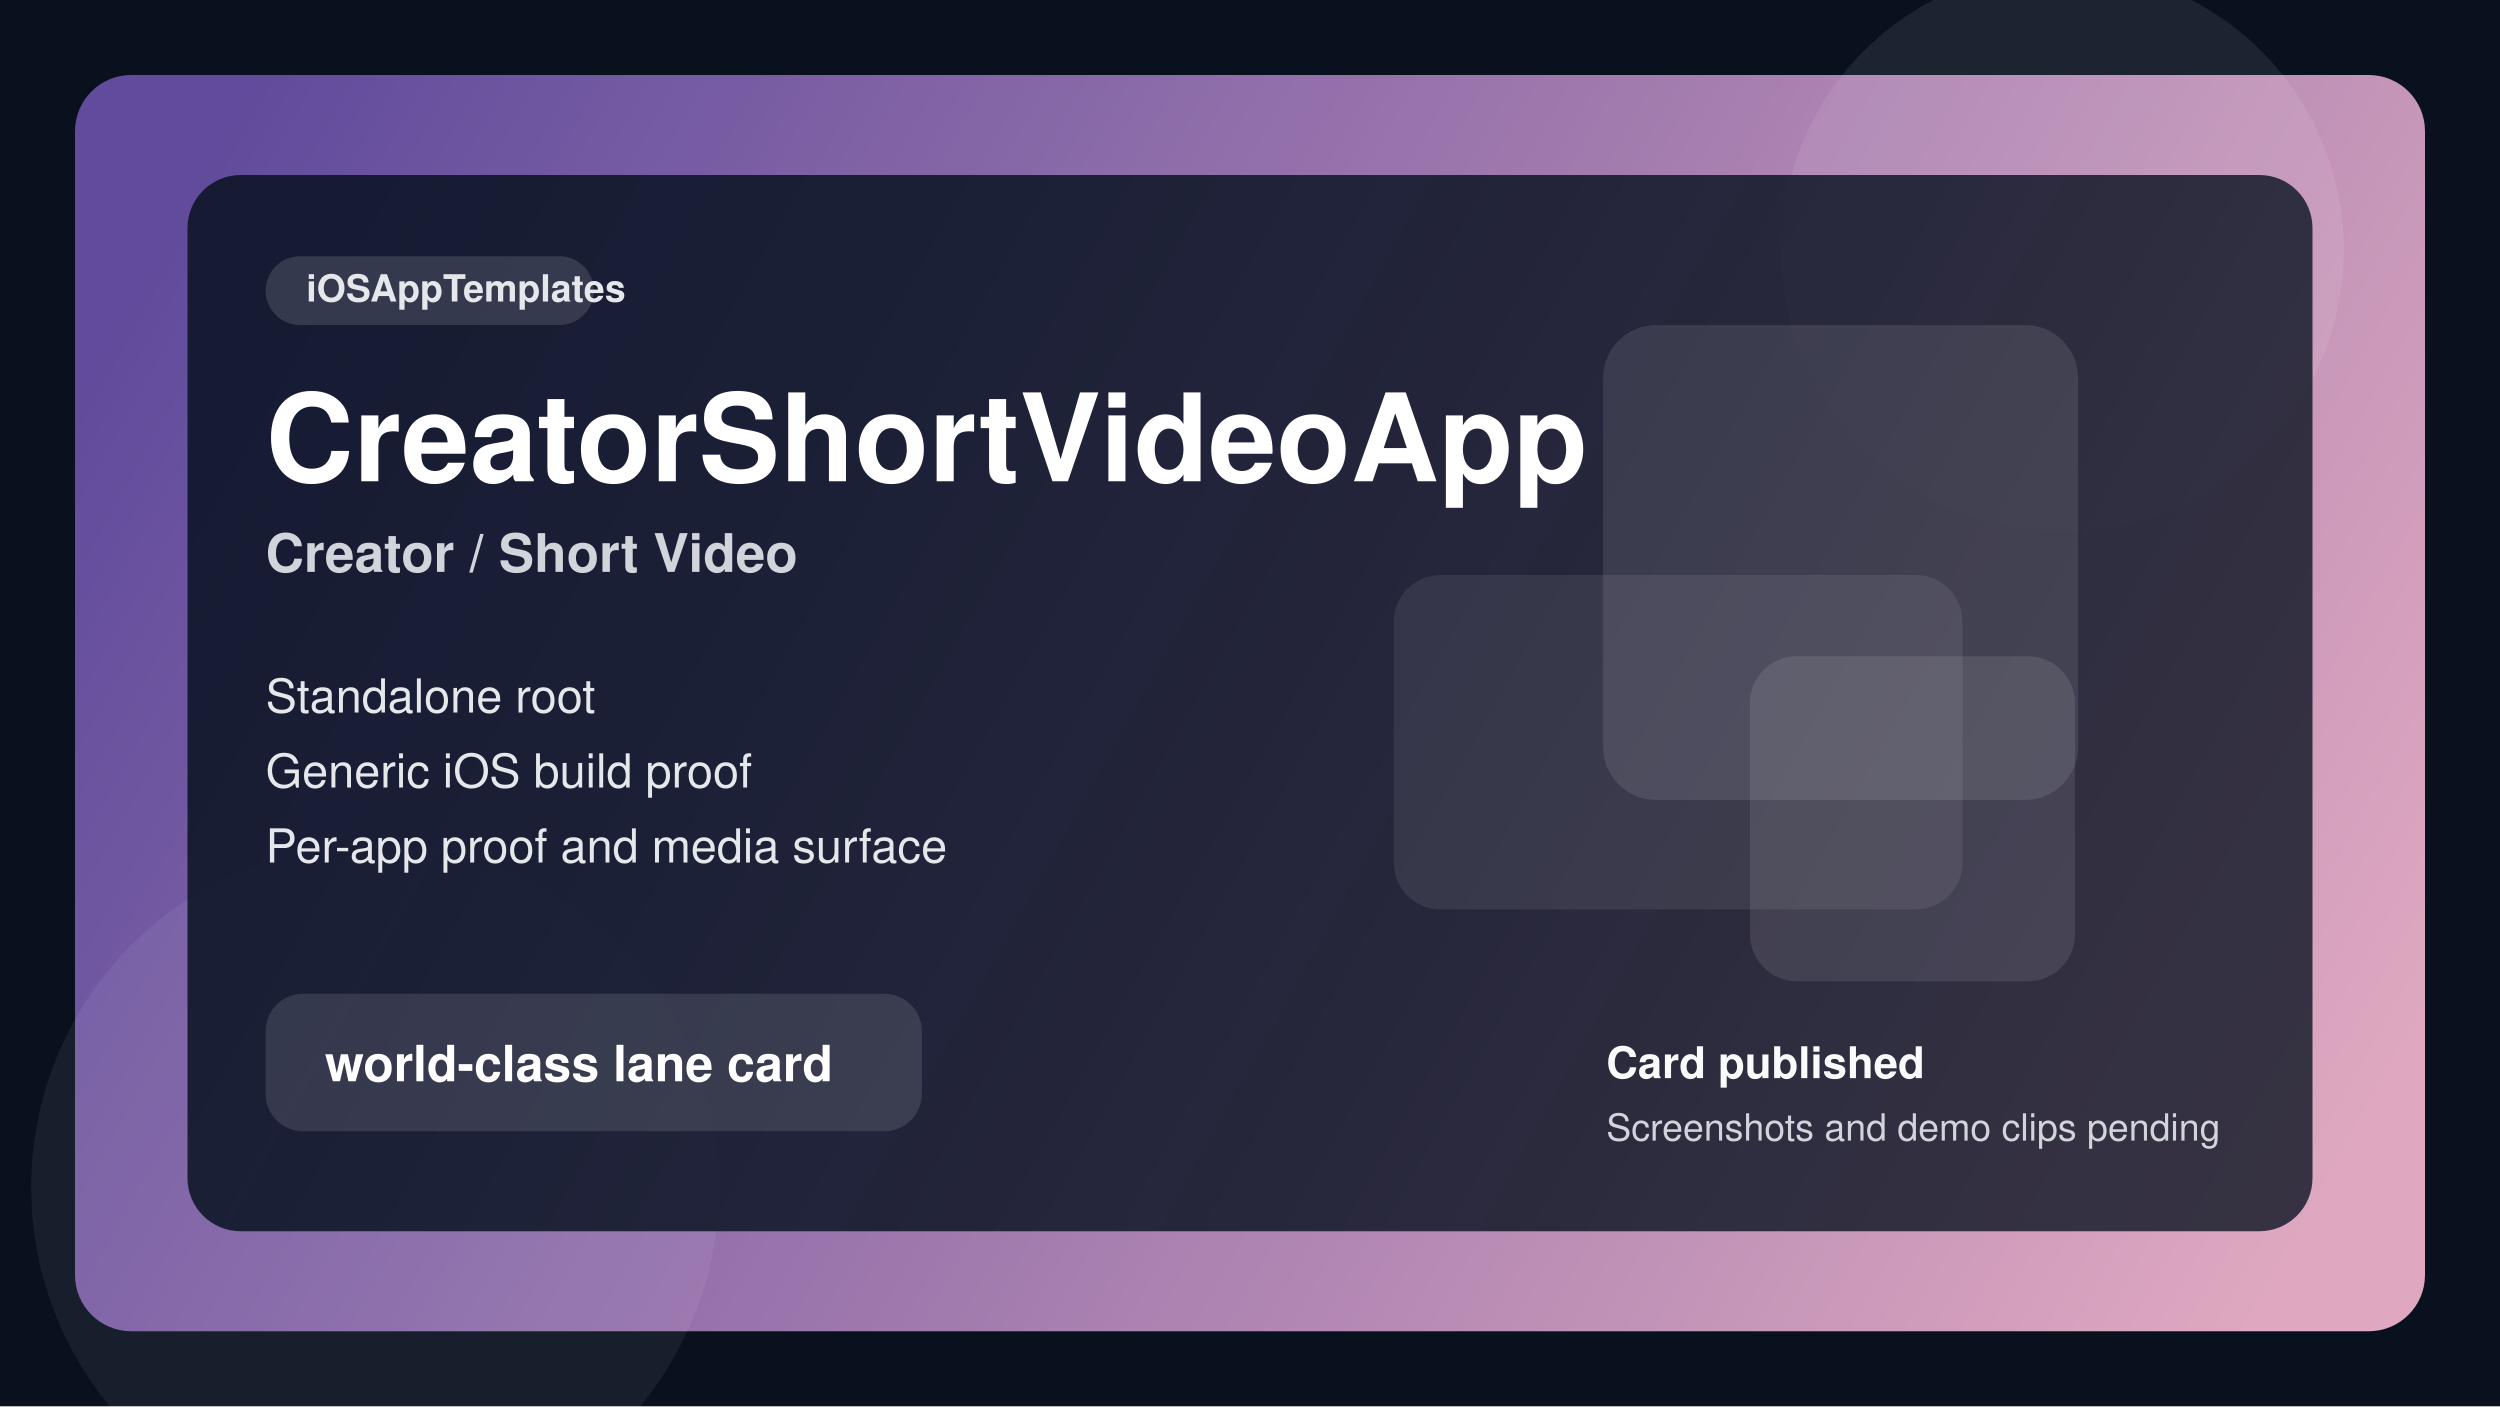
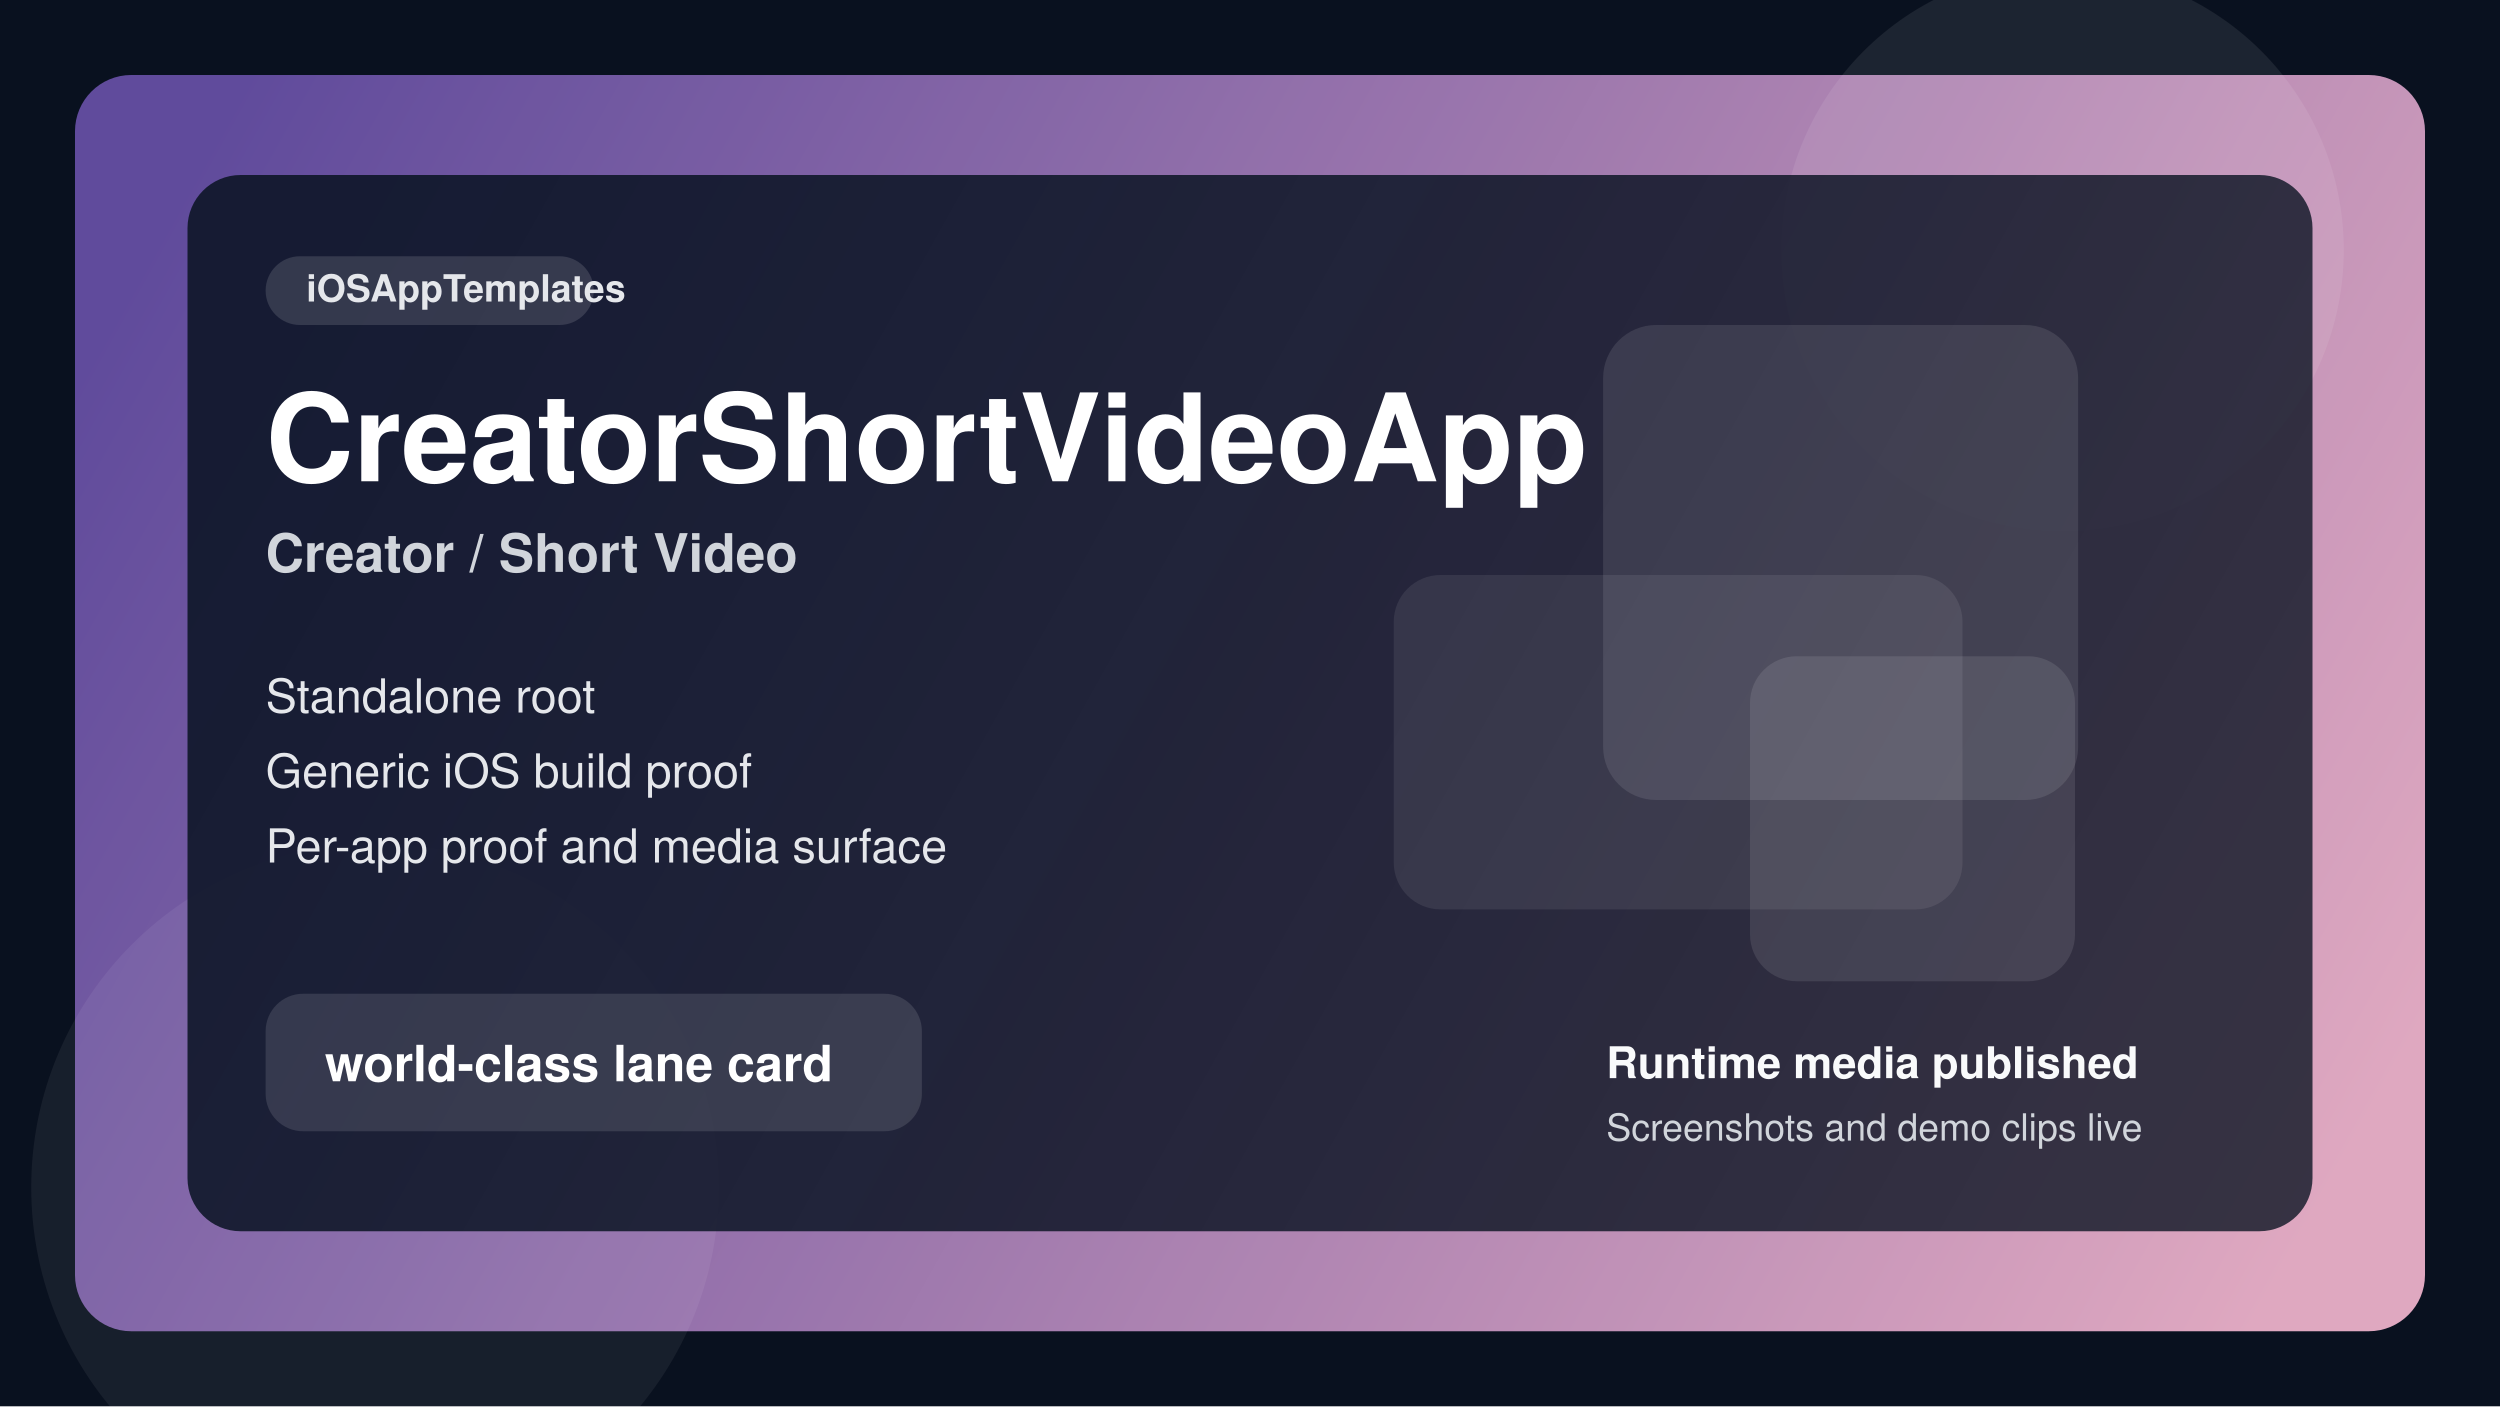
<svg xmlns="http://www.w3.org/2000/svg" width="1600" height="900" viewBox="0 0 1600 900" fill="none">
  <defs>
    <linearGradient id="bg" x1="140" y1="80" x2="1460" y2="820" gradientUnits="userSpaceOnUse">
      <stop stop-color="#654EA3" />
      <stop offset="1" stop-color="#EAafc8" />
    </linearGradient>
    <linearGradient id="panel" x1="280" y1="150" x2="1300" y2="720" gradientUnits="userSpaceOnUse">
      <stop stop-color="#0F172A" stop-opacity="0.92" />
      <stop offset="1" stop-color="#111827" stop-opacity="0.82" />
    </linearGradient>
  </defs>
  <rect width="1600" height="900" fill="#09111F" />
  <rect x="48" y="48" width="1504" height="804" rx="36" fill="url(#bg)" opacity="0.95" />
  <circle cx="1320" cy="160" r="180" fill="white" fill-opacity="0.08" />
  <circle cx="240" cy="760" r="220" fill="white" fill-opacity="0.06" />
  <rect x="120" y="112" width="1360" height="676" rx="34" fill="url(#panel)" />
  <rect x="170" y="164" width="210" height="44" rx="22" fill="white" fill-opacity="0.13" />
  <text x="196" y="193" fill="#E5E7EB" font-size="24" font-family="SF Pro Display, Helvetica, Arial, sans-serif" font-weight="700">iOSAppTemplates</text>
  <text x="170" y="308" fill="white" font-size="78" font-family="SF Pro Display, Helvetica, Arial, sans-serif" font-weight="800">CreatorShortVideoApp</text>
  <text x="170" y="366" fill="#D1D5DB" font-size="34" font-family="SF Pro Display, Helvetica, Arial, sans-serif" font-weight="600">Creator / Short Video</text>
  <text x="170" y="456" fill="#E5E7EB" font-size="30" font-family="SF Pro Display, Helvetica, Arial, sans-serif">Standalone root</text>
  <text x="170" y="504" fill="#E5E7EB" font-size="30" font-family="SF Pro Display, Helvetica, Arial, sans-serif">Generic iOS build proof</text>
  <text x="170" y="552" fill="#E5E7EB" font-size="30" font-family="SF Pro Display, Helvetica, Arial, sans-serif">Per-app proof and media surface</text>
  <rect x="170" y="636" width="420" height="88" rx="24" fill="white" fill-opacity="0.12" />
  <text x="208" y="692" fill="white" font-size="32" font-family="SF Pro Display, Helvetica, Arial, sans-serif" font-weight="700">world-class lane card</text>
  <rect x="1026" y="208" width="304" height="304" rx="34" fill="white" fill-opacity="0.10" />
  <rect x="892" y="368" width="364" height="214" rx="30" fill="white" fill-opacity="0.08" />
  <rect x="1120" y="420" width="208" height="208" rx="30" fill="white" fill-opacity="0.10" />
-   <text x="1028" y="690" fill="#F9FAFB" font-size="28" font-family="SF Pro Display, Helvetica, Arial, sans-serif" font-weight="700">Card published</text>
-   <text x="1028" y="730" fill="#D1D5DB" font-size="24" font-family="SF Pro Display, Helvetica, Arial, sans-serif">Screenshots and demo clips pending</text>
+   <text x="1028" y="690" fill="#F9FAFB" font-size="28" font-family="SF Pro Display, Helvetica, Arial, sans-serif" font-weight="700">Runtime media published</text>
+   <text x="1028" y="730" fill="#D1D5DB" font-size="24" font-family="SF Pro Display, Helvetica, Arial, sans-serif">Screenshots and demo clips live</text>
</svg>
